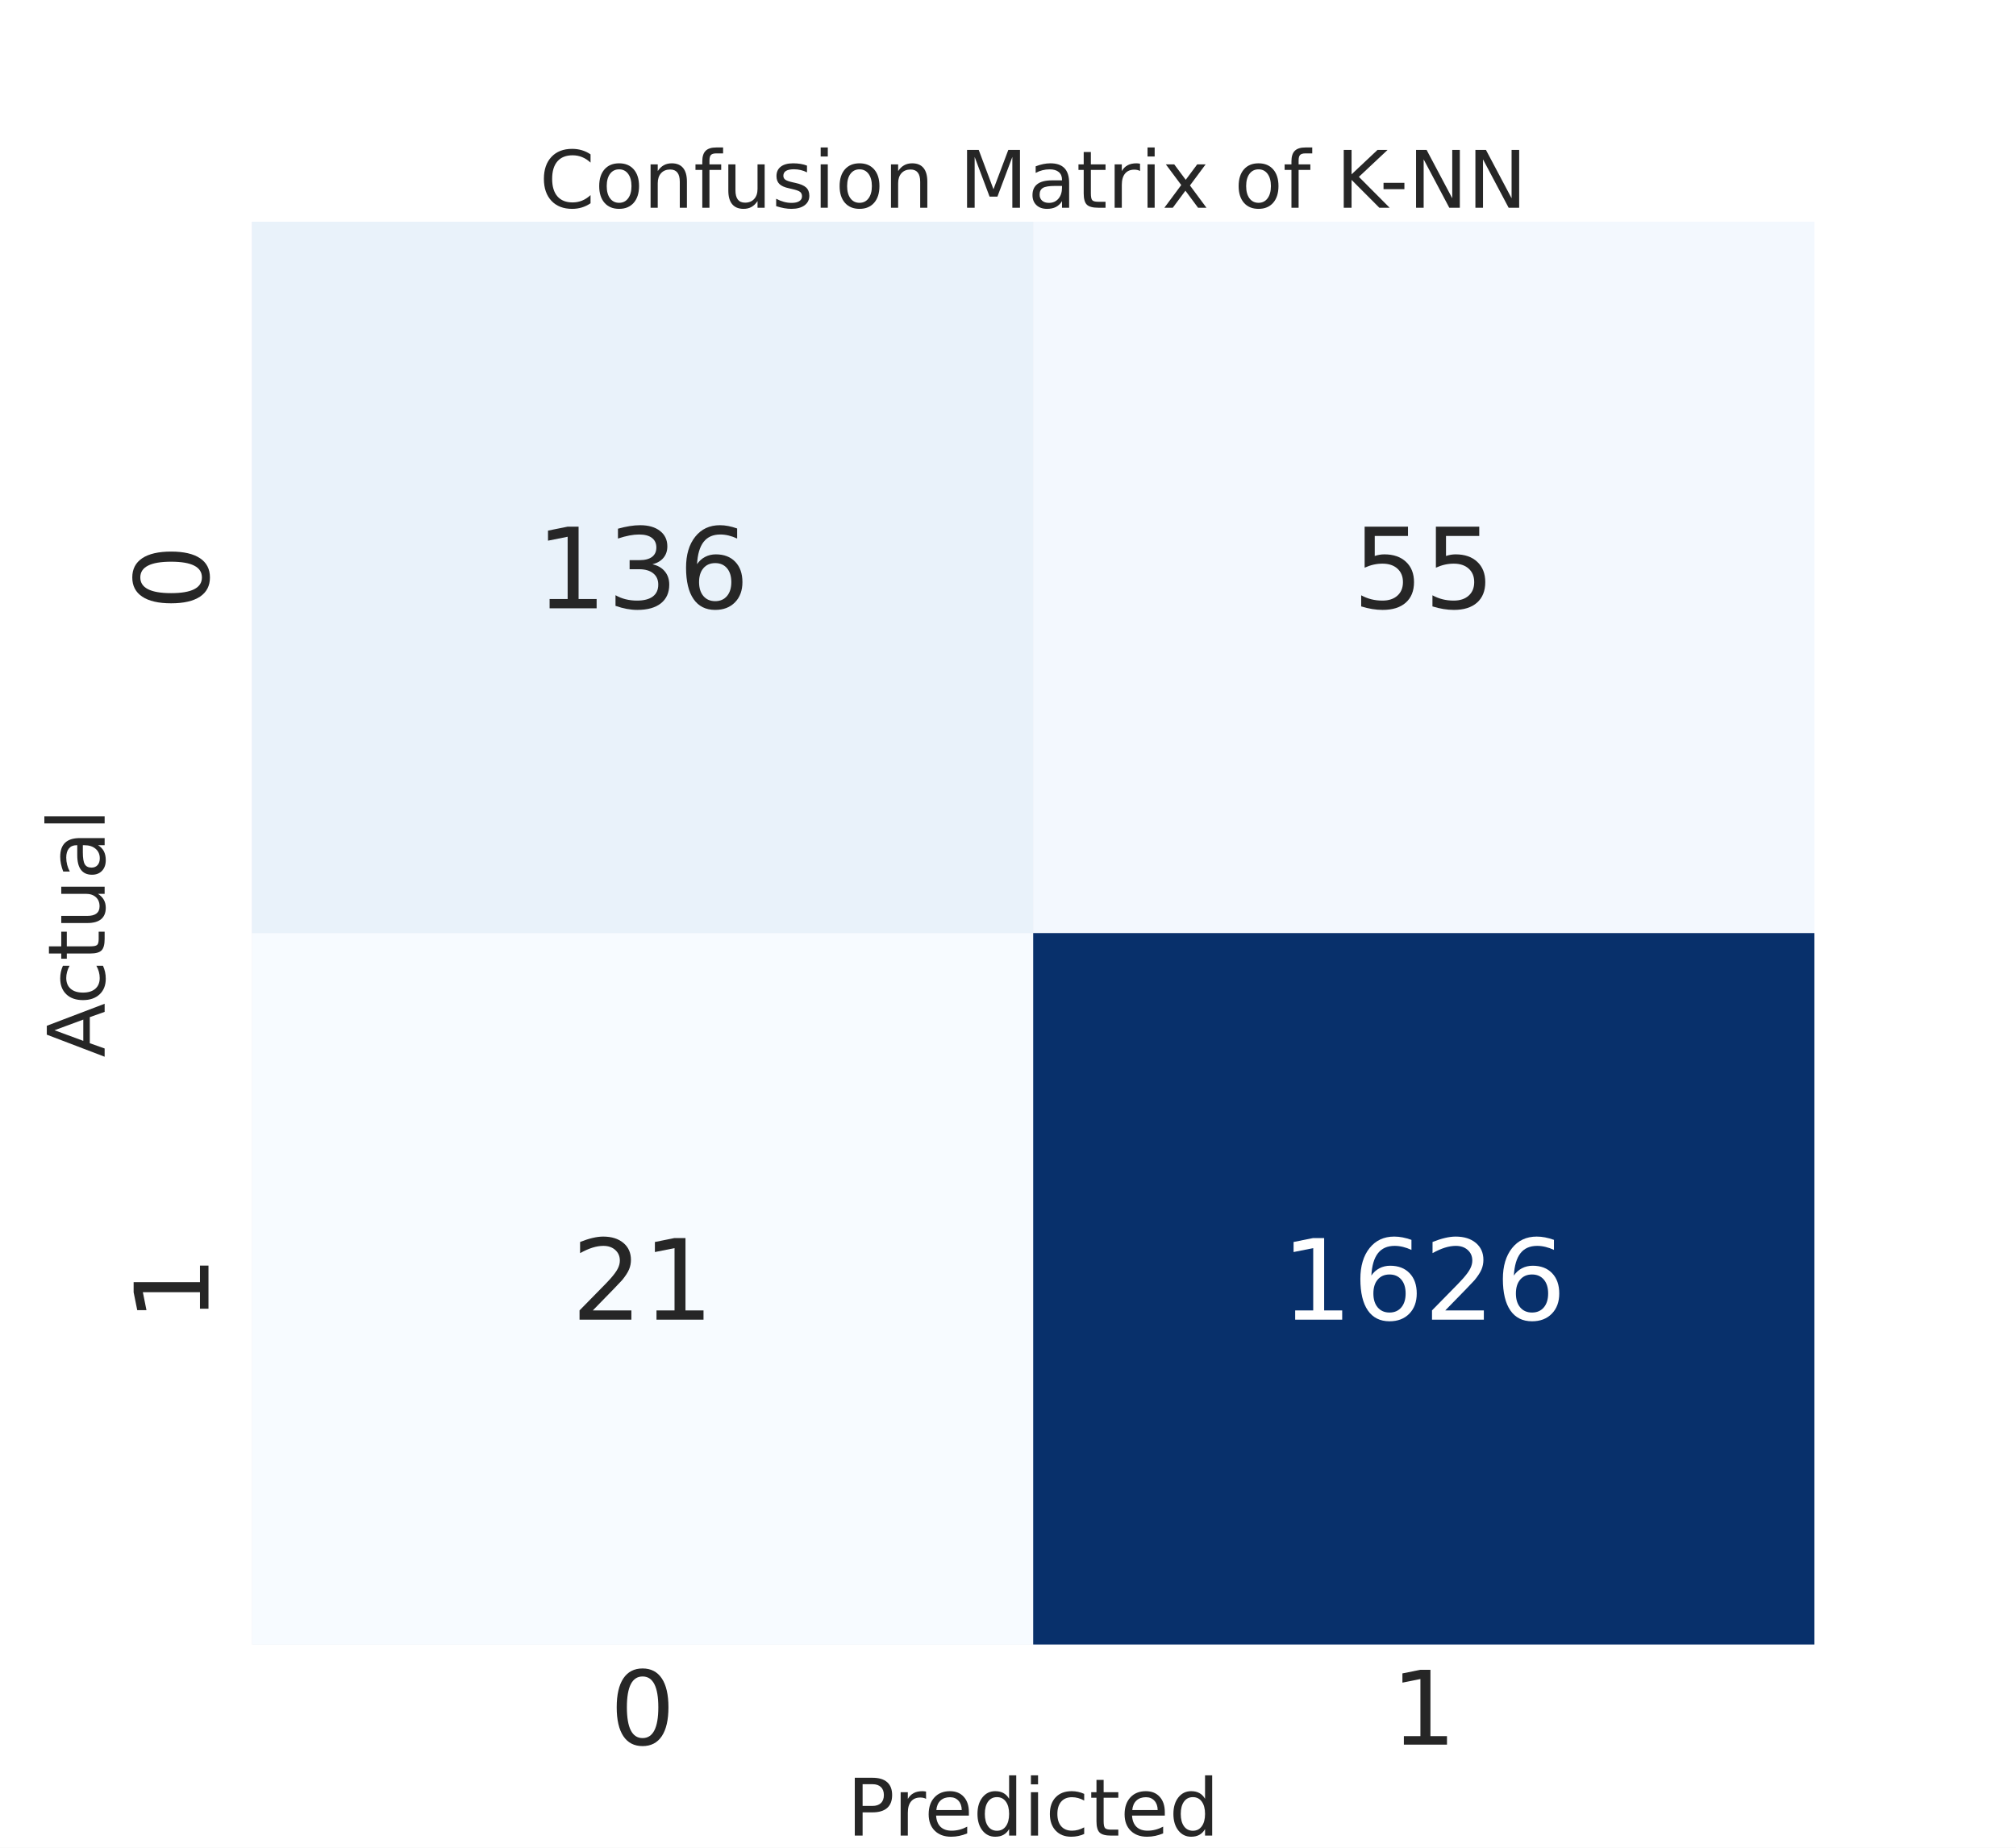
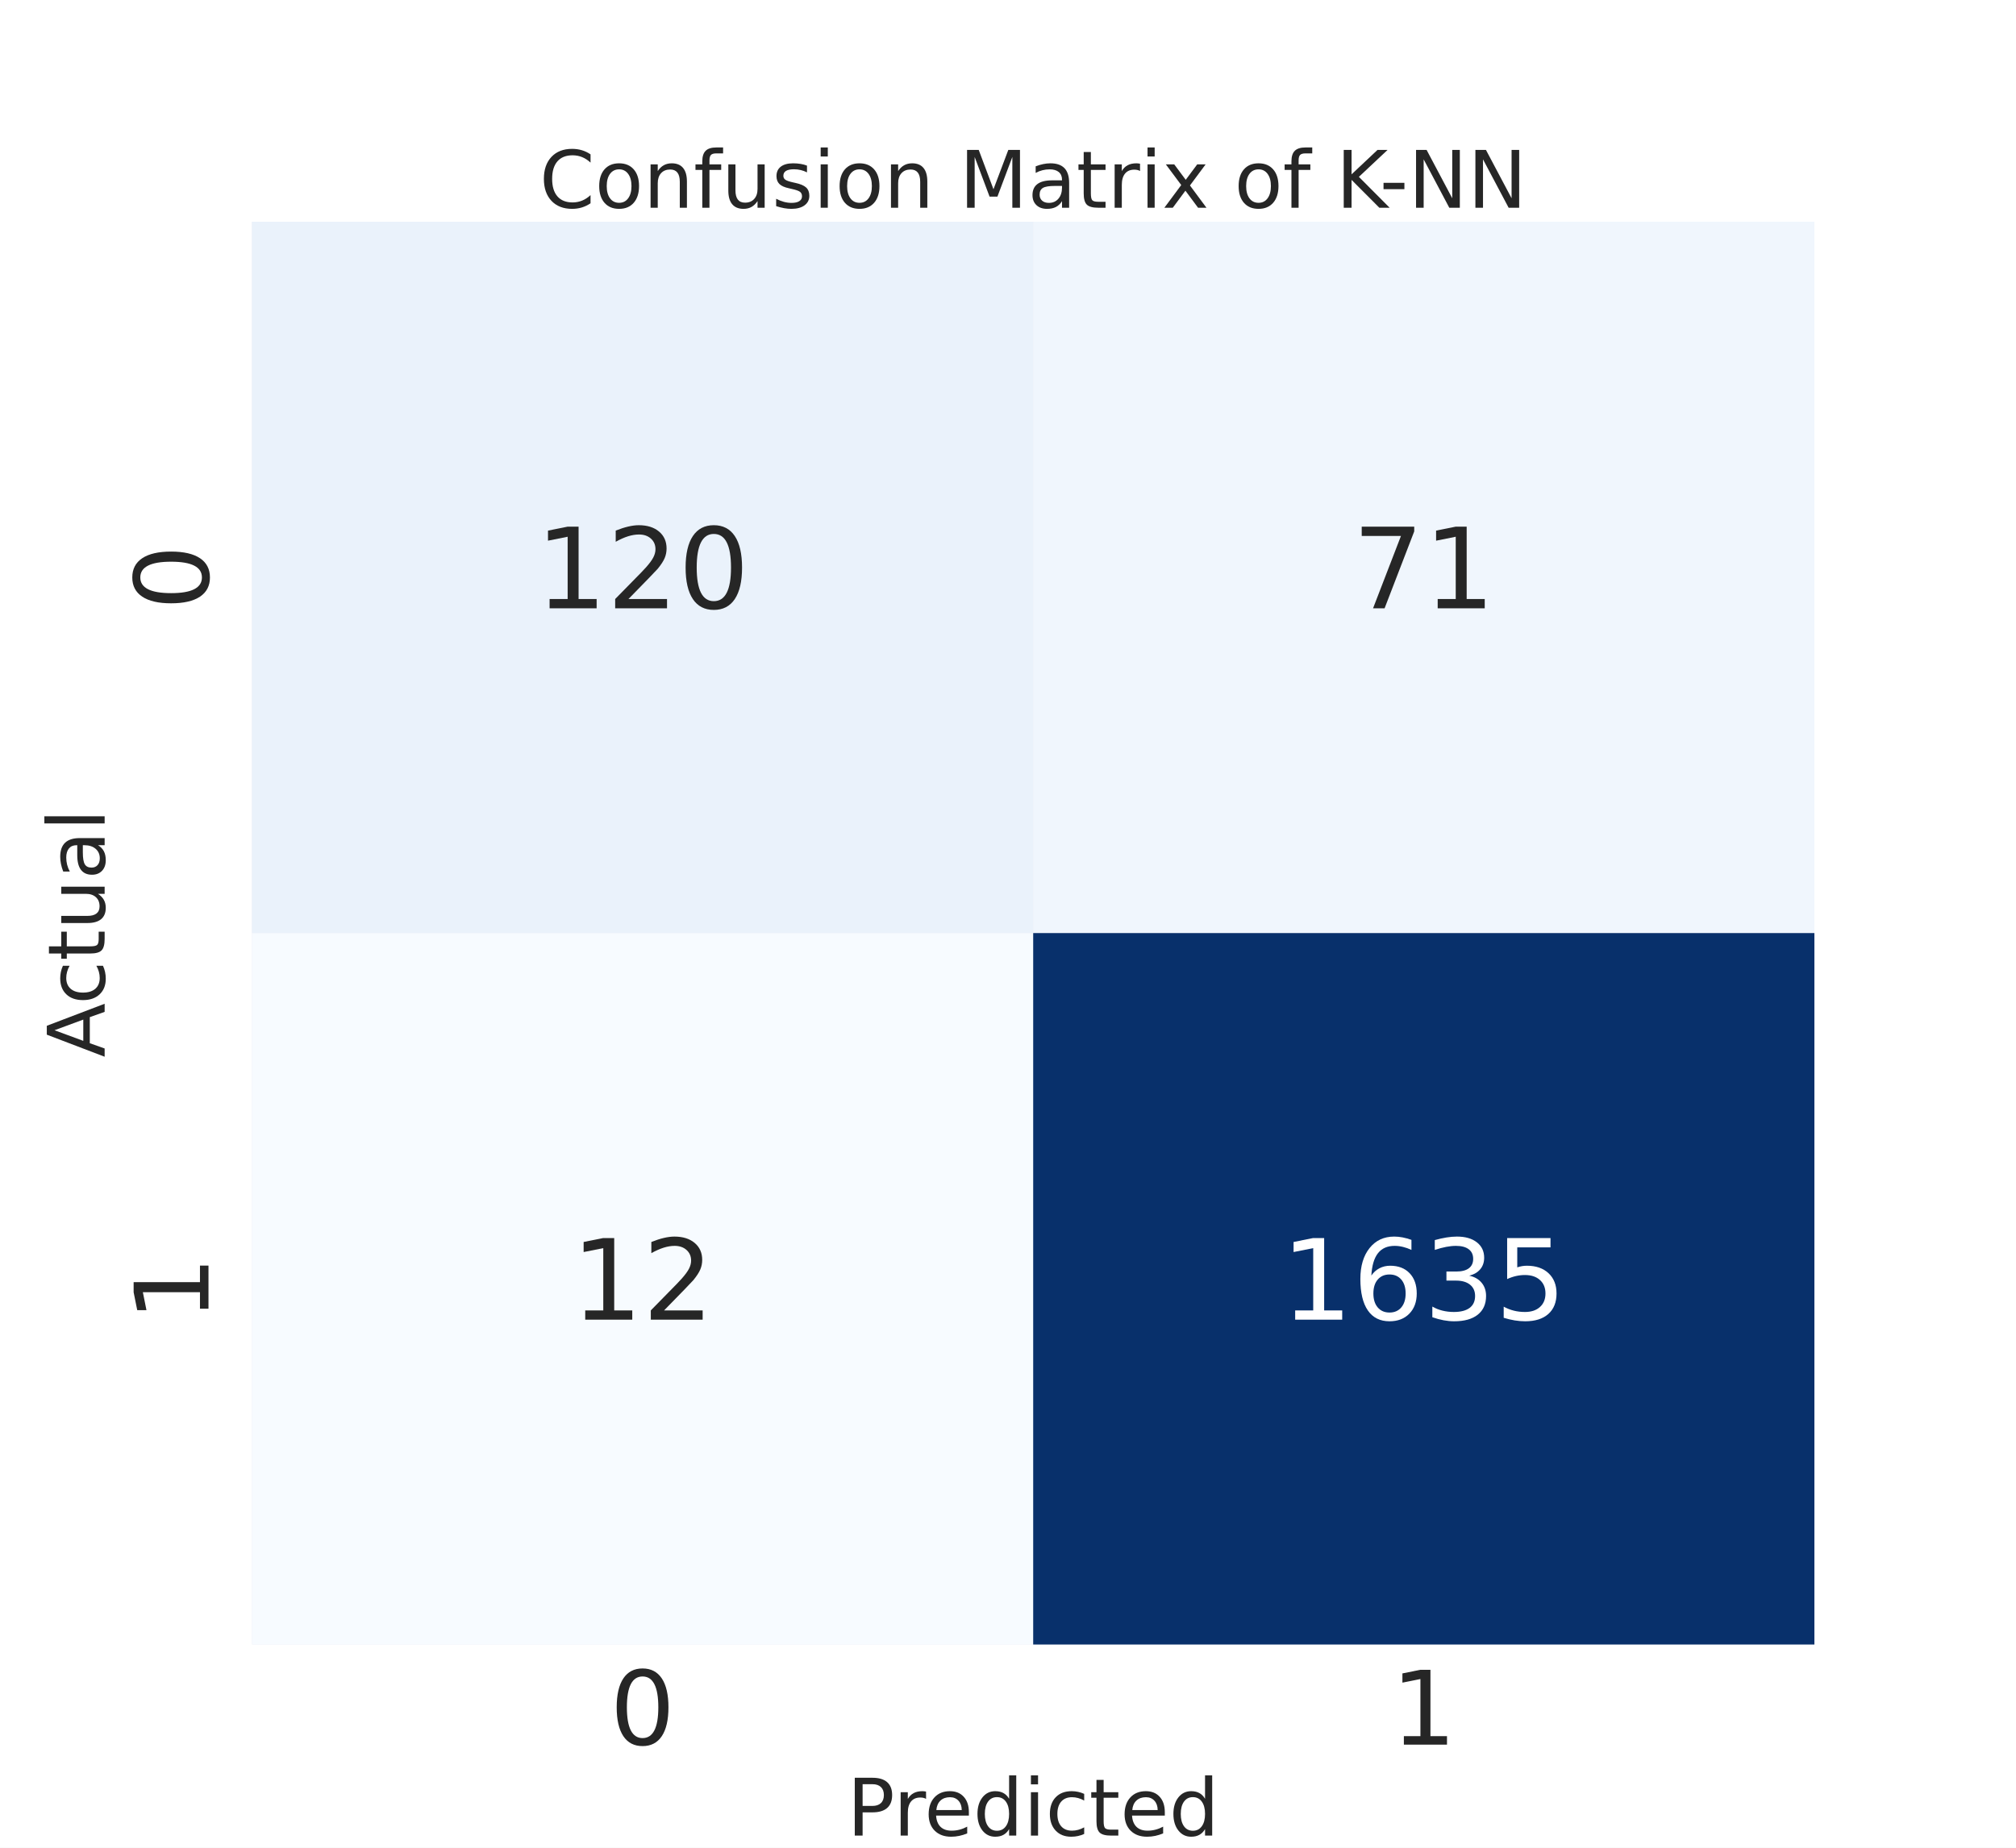
<svg xmlns="http://www.w3.org/2000/svg" xmlns:xlink="http://www.w3.org/1999/xlink" width="864pt" height="792pt" viewBox="0 0 864 792" version="1.1">
  <defs>
    <style type="text/css">*{stroke-linejoin: round; stroke-linecap: butt}</style>
  </defs>
  <g id="figure_1">
    <g id="patch_1">
      <path d="M 0 792  L 864 792  L 864 0  L 0 0  z " style="fill: #ffffff" />
    </g>
    <g id="axes_1">
      <g id="patch_2">
        <path d="M 108 704.88  L 777.6 704.88  L 777.6 95.04  L 108 95.04  z " style="fill: #eaeaf2" />
      </g>
      <g id="matplotlib.axis_1">
        <g id="xtick_1">
          <g id="text_1">
            <g style="fill: #262626" transform="translate(261.4025 747.8131) scale(0.44 -0.44)">
              <defs>
                <path id="DejaVuSans-30" d="M 2034 4250  Q 1547 4250 1301 3770  Q 1056 3291 1056 2328  Q 1056 1369 1301 889  Q 1547 409 2034 409  Q 2525 409 2770 889  Q 3016 1369 3016 2328  Q 3016 3291 2770 3770  Q 2525 4250 2034 4250  z M 2034 4750  Q 2819 4750 3233 4129  Q 3647 3509 3647 2328  Q 3647 1150 3233 529  Q 2819 -91 2034 -91  Q 1250 -91 836 529  Q 422 1150 422 2328  Q 422 3509 836 4129  Q 1250 4750 2034 4750  z " transform="scale(0.015625)" />
              </defs>
              <use xlink:href="#DejaVuSans-30" />
            </g>
          </g>
        </g>
        <g id="xtick_2">
          <g id="text_2">
            <g style="fill: #262626" transform="translate(596.2025 747.8131) scale(0.44 -0.44)">
              <defs>
                <path id="DejaVuSans-31" d="M 794 531  L 1825 531  L 1825 4091  L 703 3866  L 703 4441  L 1819 4666  L 2450 4666  L 2450 531  L 3481 531  L 3481 0  L 794 0  L 794 531  z " transform="scale(0.015625)" />
              </defs>
              <use xlink:href="#DejaVuSans-31" />
            </g>
          </g>
        </g>
        <g id="text_3">
          <g style="fill: #262626" transform="translate(363.0009 786.7984) scale(0.34 -0.34)">
            <defs>
              <path id="DejaVuSans-50" d="M 1259 4147  L 1259 2394  L 2053 2394  Q 2494 2394 2734 2622  Q 2975 2850 2975 3272  Q 2975 3691 2734 3919  Q 2494 4147 2053 4147  L 1259 4147  z M 628 4666  L 2053 4666  Q 2838 4666 3239 4311  Q 3641 3956 3641 3272  Q 3641 2581 3239 2228  Q 2838 1875 2053 1875  L 1259 1875  L 1259 0  L 628 0  L 628 4666  z " transform="scale(0.015625)" />
              <path id="DejaVuSans-72" d="M 2631 2963  Q 2534 3019 2420 3045  Q 2306 3072 2169 3072  Q 1681 3072 1420 2755  Q 1159 2438 1159 1844  L 1159 0  L 581 0  L 581 3500  L 1159 3500  L 1159 2956  Q 1341 3275 1631 3429  Q 1922 3584 2338 3584  Q 2397 3584 2469 3576  Q 2541 3569 2628 3553  L 2631 2963  z " transform="scale(0.015625)" />
              <path id="DejaVuSans-65" d="M 3597 1894  L 3597 1613  L 953 1613  Q 991 1019 1311 708  Q 1631 397 2203 397  Q 2534 397 2845 478  Q 3156 559 3463 722  L 3463 178  Q 3153 47 2828 -22  Q 2503 -91 2169 -91  Q 1331 -91 842 396  Q 353 884 353 1716  Q 353 2575 817 3079  Q 1281 3584 2069 3584  Q 2775 3584 3186 3129  Q 3597 2675 3597 1894  z M 3022 2063  Q 3016 2534 2758 2815  Q 2500 3097 2075 3097  Q 1594 3097 1305 2825  Q 1016 2553 972 2059  L 3022 2063  z " transform="scale(0.015625)" />
              <path id="DejaVuSans-64" d="M 2906 2969  L 2906 4863  L 3481 4863  L 3481 0  L 2906 0  L 2906 525  Q 2725 213 2448 61  Q 2172 -91 1784 -91  Q 1150 -91 751 415  Q 353 922 353 1747  Q 353 2572 751 3078  Q 1150 3584 1784 3584  Q 2172 3584 2448 3432  Q 2725 3281 2906 2969  z M 947 1747  Q 947 1113 1208 752  Q 1469 391 1925 391  Q 2381 391 2643 752  Q 2906 1113 2906 1747  Q 2906 2381 2643 2742  Q 2381 3103 1925 3103  Q 1469 3103 1208 2742  Q 947 2381 947 1747  z " transform="scale(0.015625)" />
              <path id="DejaVuSans-69" d="M 603 3500  L 1178 3500  L 1178 0  L 603 0  L 603 3500  z M 603 4863  L 1178 4863  L 1178 4134  L 603 4134  L 603 4863  z " transform="scale(0.015625)" />
              <path id="DejaVuSans-63" d="M 3122 3366  L 3122 2828  Q 2878 2963 2633 3030  Q 2388 3097 2138 3097  Q 1578 3097 1268 2742  Q 959 2388 959 1747  Q 959 1106 1268 751  Q 1578 397 2138 397  Q 2388 397 2633 464  Q 2878 531 3122 666  L 3122 134  Q 2881 22 2623 -34  Q 2366 -91 2075 -91  Q 1284 -91 818 406  Q 353 903 353 1747  Q 353 2603 823 3093  Q 1294 3584 2113 3584  Q 2378 3584 2631 3529  Q 2884 3475 3122 3366  z " transform="scale(0.015625)" />
              <path id="DejaVuSans-74" d="M 1172 4494  L 1172 3500  L 2356 3500  L 2356 3053  L 1172 3053  L 1172 1153  Q 1172 725 1289 603  Q 1406 481 1766 481  L 2356 481  L 2356 0  L 1766 0  Q 1100 0 847 248  Q 594 497 594 1153  L 594 3053  L 172 3053  L 172 3500  L 594 3500  L 594 4494  L 1172 4494  z " transform="scale(0.015625)" />
            </defs>
            <use xlink:href="#DejaVuSans-50" />
            <use xlink:href="#DejaVuSans-72" x="58.553" />
            <use xlink:href="#DejaVuSans-65" x="97.416" />
            <use xlink:href="#DejaVuSans-64" x="158.939" />
            <use xlink:href="#DejaVuSans-69" x="222.416" />
            <use xlink:href="#DejaVuSans-63" x="250.199" />
            <use xlink:href="#DejaVuSans-74" x="305.18" />
            <use xlink:href="#DejaVuSans-65" x="344.389" />
            <use xlink:href="#DejaVuSans-64" x="405.912" />
          </g>
        </g>
      </g>
      <g id="matplotlib.axis_2">
        <g id="ytick_1">
          <g id="text_4">
            <g style="fill: #262626" transform="translate(89.34937 261.4975) rotate(-90) scale(0.44 -0.44)">
              <use xlink:href="#DejaVuSans-30" />
            </g>
          </g>
        </g>
        <g id="ytick_2">
          <g id="text_5">
            <g style="fill: #262626" transform="translate(89.34937 566.4175) rotate(-90) scale(0.44 -0.44)">
              <use xlink:href="#DejaVuSans-31" />
            </g>
          </g>
        </g>
        <g id="text_6">
          <g style="fill: #262626" transform="translate(44.84531 453.2178) rotate(-90) scale(0.34 -0.34)">
            <defs>
              <path id="DejaVuSans-41" d="M 2188 4044  L 1331 1722  L 3047 1722  L 2188 4044  z M 1831 4666  L 2547 4666  L 4325 0  L 3669 0  L 3244 1197  L 1141 1197  L 716 0  L 50 0  L 1831 4666  z " transform="scale(0.015625)" />
              <path id="DejaVuSans-75" d="M 544 1381  L 544 3500  L 1119 3500  L 1119 1403  Q 1119 906 1312 657  Q 1506 409 1894 409  Q 2359 409 2629 706  Q 2900 1003 2900 1516  L 2900 3500  L 3475 3500  L 3475 0  L 2900 0  L 2900 538  Q 2691 219 2414 64  Q 2138 -91 1772 -91  Q 1169 -91 856 284  Q 544 659 544 1381  z M 1991 3584  L 1991 3584  z " transform="scale(0.015625)" />
              <path id="DejaVuSans-61" d="M 2194 1759  Q 1497 1759 1228 1600  Q 959 1441 959 1056  Q 959 750 1161 570  Q 1363 391 1709 391  Q 2188 391 2477 730  Q 2766 1069 2766 1631  L 2766 1759  L 2194 1759  z M 3341 1997  L 3341 0  L 2766 0  L 2766 531  Q 2569 213 2275 61  Q 1981 -91 1556 -91  Q 1019 -91 701 211  Q 384 513 384 1019  Q 384 1609 779 1909  Q 1175 2209 1959 2209  L 2766 2209  L 2766 2266  Q 2766 2663 2505 2880  Q 2244 3097 1772 3097  Q 1472 3097 1187 3025  Q 903 2953 641 2809  L 641 3341  Q 956 3463 1253 3523  Q 1550 3584 1831 3584  Q 2591 3584 2966 3190  Q 3341 2797 3341 1997  z " transform="scale(0.015625)" />
              <path id="DejaVuSans-6c" d="M 603 4863  L 1178 4863  L 1178 0  L 603 0  L 603 4863  z " transform="scale(0.015625)" />
            </defs>
            <use xlink:href="#DejaVuSans-41" />
            <use xlink:href="#DejaVuSans-63" x="66.658" />
            <use xlink:href="#DejaVuSans-74" x="121.639" />
            <use xlink:href="#DejaVuSans-75" x="160.848" />
            <use xlink:href="#DejaVuSans-61" x="224.227" />
            <use xlink:href="#DejaVuSans-6c" x="285.506" />
          </g>
        </g>
      </g>
      <g id="QuadMesh_1">
-         <path d="M 108 95.04  L 442.8 95.04  L 442.8 399.96  L 108 399.96  L 108 95.04  " clip-path="url(#p341692134f)" style="fill: #e9f2fa" />
-         <path d="M 442.8 95.04  L 777.6 95.04  L 777.6 399.96  L 442.8 399.96  L 442.8 95.04  " clip-path="url(#p341692134f)" style="fill: #f3f8fe" />
-         <path d="M 108 399.96  L 442.8 399.96  L 442.8 704.88  L 108 704.88  L 108 399.96  " clip-path="url(#p341692134f)" style="fill: #f7fbff" />
-         <path d="M 442.8 399.96  L 777.6 399.96  L 777.6 704.88  L 442.8 704.88  L 442.8 399.96  " clip-path="url(#p341692134f)" style="fill: #08306b" />
+         <path d="M 108 95.04  L 442.8 95.04  L 442.8 399.96  L 108 399.96  L 108 95.04  " clip-path="url(#p94ff0dacf5)" style="fill: #eaf2fb" />
+         <path d="M 442.8 95.04  L 777.6 95.04  L 777.6 399.96  L 442.8 399.96  L 442.8 95.04  " clip-path="url(#p94ff0dacf5)" style="fill: #f0f6fd" />
+         <path d="M 108 399.96  L 442.8 399.96  L 442.8 704.88  L 108 704.88  L 108 399.96  " clip-path="url(#p94ff0dacf5)" style="fill: #f7fbff" />
+         <path d="M 442.8 399.96  L 777.6 399.96  L 777.6 704.88  L 442.8 704.88  L 442.8 399.96  " clip-path="url(#p94ff0dacf5)" style="fill: #08306b" />
      </g>
      <g id="text_7">
        <g style="fill: #262626" transform="translate(229.59 260.745) scale(0.48 -0.48)">
          <defs>
-             <path id="DejaVuSans-33" d="M 2597 2516  Q 3050 2419 3304 2112  Q 3559 1806 3559 1356  Q 3559 666 3084 287  Q 2609 -91 1734 -91  Q 1441 -91 1130 -33  Q 819 25 488 141  L 488 750  Q 750 597 1062 519  Q 1375 441 1716 441  Q 2309 441 2620 675  Q 2931 909 2931 1356  Q 2931 1769 2642 2001  Q 2353 2234 1838 2234  L 1294 2234  L 1294 2753  L 1863 2753  Q 2328 2753 2575 2939  Q 2822 3125 2822 3475  Q 2822 3834 2567 4026  Q 2313 4219 1838 4219  Q 1578 4219 1281 4162  Q 984 4106 628 3988  L 628 4550  Q 988 4650 1302 4700  Q 1616 4750 1894 4750  Q 2613 4750 3031 4423  Q 3450 4097 3450 3541  Q 3450 3153 3228 2886  Q 3006 2619 2597 2516  z " transform="scale(0.015625)" />
-             <path id="DejaVuSans-36" d="M 2113 2584  Q 1688 2584 1439 2293  Q 1191 2003 1191 1497  Q 1191 994 1439 701  Q 1688 409 2113 409  Q 2538 409 2786 701  Q 3034 994 3034 1497  Q 3034 2003 2786 2293  Q 2538 2584 2113 2584  z M 3366 4563  L 3366 3988  Q 3128 4100 2886 4159  Q 2644 4219 2406 4219  Q 1781 4219 1451 3797  Q 1122 3375 1075 2522  Q 1259 2794 1537 2939  Q 1816 3084 2150 3084  Q 2853 3084 3261 2657  Q 3669 2231 3669 1497  Q 3669 778 3244 343  Q 2819 -91 2113 -91  Q 1303 -91 875 529  Q 447 1150 447 2328  Q 447 3434 972 4092  Q 1497 4750 2381 4750  Q 2619 4750 2861 4703  Q 3103 4656 3366 4563  z " transform="scale(0.015625)" />
+             <path id="DejaVuSans-32" d="M 1228 531  L 3431 531  L 3431 0  L 469 0  L 469 531  Q 828 903 1448 1529  Q 2069 2156 2228 2338  Q 2531 2678 2651 2914  Q 2772 3150 2772 3378  Q 2772 3750 2511 3984  Q 2250 4219 1831 4219  Q 1534 4219 1204 4116  Q 875 4013 500 3803  L 500 4441  Q 881 4594 1212 4672  Q 1544 4750 1819 4750  Q 2544 4750 2975 4387  Q 3406 4025 3406 3419  Q 3406 3131 3298 2873  Q 3191 2616 2906 2266  Q 2828 2175 2409 1742  Q 1991 1309 1228 531  z " transform="scale(0.015625)" />
          </defs>
          <use xlink:href="#DejaVuSans-31" />
-           <use xlink:href="#DejaVuSans-33" x="63.623" />
-           <use xlink:href="#DejaVuSans-36" x="127.246" />
+           <use xlink:href="#DejaVuSans-32" x="63.623" />
+           <use xlink:href="#DejaVuSans-30" x="127.246" />
        </g>
      </g>
      <g id="text_8">
        <g style="fill: #262626" transform="translate(579.66 260.745) scale(0.48 -0.48)">
          <defs>
-             <path id="DejaVuSans-35" d="M 691 4666  L 3169 4666  L 3169 4134  L 1269 4134  L 1269 2991  Q 1406 3038 1543 3061  Q 1681 3084 1819 3084  Q 2600 3084 3056 2656  Q 3513 2228 3513 1497  Q 3513 744 3044 326  Q 2575 -91 1722 -91  Q 1428 -91 1123 -41  Q 819 9 494 109  L 494 744  Q 775 591 1075 516  Q 1375 441 1709 441  Q 2250 441 2565 725  Q 2881 1009 2881 1497  Q 2881 1984 2565 2268  Q 2250 2553 1709 2553  Q 1456 2553 1204 2497  Q 953 2441 691 2322  L 691 4666  z " transform="scale(0.015625)" />
+             <path id="DejaVuSans-37" d="M 525 4666  L 3525 4666  L 3525 4397  L 1831 0  L 1172 0  L 2766 4134  L 525 4134  L 525 4666  z " transform="scale(0.015625)" />
          </defs>
-           <use xlink:href="#DejaVuSans-35" />
-           <use xlink:href="#DejaVuSans-35" x="63.623" />
+           <use xlink:href="#DejaVuSans-37" />
+           <use xlink:href="#DejaVuSans-31" x="63.623" />
        </g>
      </g>
      <g id="text_9">
        <g style="fill: #262626" transform="translate(244.86 565.665) scale(0.48 -0.48)">
-           <defs>
-             <path id="DejaVuSans-32" d="M 1228 531  L 3431 531  L 3431 0  L 469 0  L 469 531  Q 828 903 1448 1529  Q 2069 2156 2228 2338  Q 2531 2678 2651 2914  Q 2772 3150 2772 3378  Q 2772 3750 2511 3984  Q 2250 4219 1831 4219  Q 1534 4219 1204 4116  Q 875 4013 500 3803  L 500 4441  Q 881 4594 1212 4672  Q 1544 4750 1819 4750  Q 2544 4750 2975 4387  Q 3406 4025 3406 3419  Q 3406 3131 3298 2873  Q 3191 2616 2906 2266  Q 2828 2175 2409 1742  Q 1991 1309 1228 531  z " transform="scale(0.015625)" />
-           </defs>
-           <use xlink:href="#DejaVuSans-32" />
-           <use xlink:href="#DejaVuSans-31" x="63.623" />
+           <use xlink:href="#DejaVuSans-31" />
+           <use xlink:href="#DejaVuSans-32" x="63.623" />
        </g>
      </g>
      <g id="text_10">
        <g style="fill: #ffffff" transform="translate(549.12 565.665) scale(0.48 -0.48)">
+           <defs>
+             <path id="DejaVuSans-36" d="M 2113 2584  Q 1688 2584 1439 2293  Q 1191 2003 1191 1497  Q 1191 994 1439 701  Q 1688 409 2113 409  Q 2538 409 2786 701  Q 3034 994 3034 1497  Q 3034 2003 2786 2293  Q 2538 2584 2113 2584  z M 3366 4563  L 3366 3988  Q 3128 4100 2886 4159  Q 2644 4219 2406 4219  Q 1781 4219 1451 3797  Q 1122 3375 1075 2522  Q 1259 2794 1537 2939  Q 1816 3084 2150 3084  Q 2853 3084 3261 2657  Q 3669 2231 3669 1497  Q 3669 778 3244 343  Q 2819 -91 2113 -91  Q 1303 -91 875 529  Q 447 1150 447 2328  Q 447 3434 972 4092  Q 1497 4750 2381 4750  Q 2619 4750 2861 4703  Q 3103 4656 3366 4563  z " transform="scale(0.015625)" />
+             <path id="DejaVuSans-33" d="M 2597 2516  Q 3050 2419 3304 2112  Q 3559 1806 3559 1356  Q 3559 666 3084 287  Q 2609 -91 1734 -91  Q 1441 -91 1130 -33  Q 819 25 488 141  L 488 750  Q 750 597 1062 519  Q 1375 441 1716 441  Q 2309 441 2620 675  Q 2931 909 2931 1356  Q 2931 1769 2642 2001  Q 2353 2234 1838 2234  L 1294 2234  L 1294 2753  L 1863 2753  Q 2328 2753 2575 2939  Q 2822 3125 2822 3475  Q 2822 3834 2567 4026  Q 2313 4219 1838 4219  Q 1578 4219 1281 4162  Q 984 4106 628 3988  L 628 4550  Q 988 4650 1302 4700  Q 1616 4750 1894 4750  Q 2613 4750 3031 4423  Q 3450 4097 3450 3541  Q 3450 3153 3228 2886  Q 3006 2619 2597 2516  z " transform="scale(0.015625)" />
+             <path id="DejaVuSans-35" d="M 691 4666  L 3169 4666  L 3169 4134  L 1269 4134  L 1269 2991  Q 1406 3038 1543 3061  Q 1681 3084 1819 3084  Q 2600 3084 3056 2656  Q 3513 2228 3513 1497  Q 3513 744 3044 326  Q 2575 -91 1722 -91  Q 1428 -91 1123 -41  Q 819 9 494 109  L 494 744  Q 775 591 1075 516  Q 1375 441 1709 441  Q 2250 441 2565 725  Q 2881 1009 2881 1497  Q 2881 1984 2565 2268  Q 2250 2553 1709 2553  Q 1456 2553 1204 2497  Q 953 2441 691 2322  L 691 4666  z " transform="scale(0.015625)" />
+           </defs>
          <use xlink:href="#DejaVuSans-31" />
          <use xlink:href="#DejaVuSans-36" x="63.623" />
-           <use xlink:href="#DejaVuSans-32" x="127.246" />
-           <use xlink:href="#DejaVuSans-36" x="190.869" />
+           <use xlink:href="#DejaVuSans-33" x="127.246" />
+           <use xlink:href="#DejaVuSans-35" x="190.869" />
        </g>
      </g>
      <g id="text_11">
        <g style="fill: #262626" transform="translate(231.1898 89.04) scale(0.34 -0.34)">
          <defs>
            <path id="DejaVuSans-43" d="M 4122 4306  L 4122 3641  Q 3803 3938 3442 4084  Q 3081 4231 2675 4231  Q 1875 4231 1450 3742  Q 1025 3253 1025 2328  Q 1025 1406 1450 917  Q 1875 428 2675 428  Q 3081 428 3442 575  Q 3803 722 4122 1019  L 4122 359  Q 3791 134 3420 21  Q 3050 -91 2638 -91  Q 1578 -91 968 557  Q 359 1206 359 2328  Q 359 3453 968 4101  Q 1578 4750 2638 4750  Q 3056 4750 3426 4639  Q 3797 4528 4122 4306  z " transform="scale(0.015625)" />
            <path id="DejaVuSans-6f" d="M 1959 3097  Q 1497 3097 1228 2736  Q 959 2375 959 1747  Q 959 1119 1226 758  Q 1494 397 1959 397  Q 2419 397 2687 759  Q 2956 1122 2956 1747  Q 2956 2369 2687 2733  Q 2419 3097 1959 3097  z M 1959 3584  Q 2709 3584 3137 3096  Q 3566 2609 3566 1747  Q 3566 888 3137 398  Q 2709 -91 1959 -91  Q 1206 -91 779 398  Q 353 888 353 1747  Q 353 2609 779 3096  Q 1206 3584 1959 3584  z " transform="scale(0.015625)" />
            <path id="DejaVuSans-6e" d="M 3513 2113  L 3513 0  L 2938 0  L 2938 2094  Q 2938 2591 2744 2837  Q 2550 3084 2163 3084  Q 1697 3084 1428 2787  Q 1159 2491 1159 1978  L 1159 0  L 581 0  L 581 3500  L 1159 3500  L 1159 2956  Q 1366 3272 1645 3428  Q 1925 3584 2291 3584  Q 2894 3584 3203 3211  Q 3513 2838 3513 2113  z " transform="scale(0.015625)" />
            <path id="DejaVuSans-66" d="M 2375 4863  L 2375 4384  L 1825 4384  Q 1516 4384 1395 4259  Q 1275 4134 1275 3809  L 1275 3500  L 2222 3500  L 2222 3053  L 1275 3053  L 1275 0  L 697 0  L 697 3053  L 147 3053  L 147 3500  L 697 3500  L 697 3744  Q 697 4328 969 4595  Q 1241 4863 1831 4863  L 2375 4863  z " transform="scale(0.015625)" />
            <path id="DejaVuSans-73" d="M 2834 3397  L 2834 2853  Q 2591 2978 2328 3040  Q 2066 3103 1784 3103  Q 1356 3103 1142 2972  Q 928 2841 928 2578  Q 928 2378 1081 2264  Q 1234 2150 1697 2047  L 1894 2003  Q 2506 1872 2764 1633  Q 3022 1394 3022 966  Q 3022 478 2636 193  Q 2250 -91 1575 -91  Q 1294 -91 989 -36  Q 684 19 347 128  L 347 722  Q 666 556 975 473  Q 1284 391 1588 391  Q 1994 391 2212 530  Q 2431 669 2431 922  Q 2431 1156 2273 1281  Q 2116 1406 1581 1522  L 1381 1569  Q 847 1681 609 1914  Q 372 2147 372 2553  Q 372 3047 722 3315  Q 1072 3584 1716 3584  Q 2034 3584 2315 3537  Q 2597 3491 2834 3397  z " transform="scale(0.015625)" />
            <path id="DejaVuSans-20" transform="scale(0.015625)" />
            <path id="DejaVuSans-4d" d="M 628 4666  L 1569 4666  L 2759 1491  L 3956 4666  L 4897 4666  L 4897 0  L 4281 0  L 4281 4097  L 3078 897  L 2444 897  L 1241 4097  L 1241 0  L 628 0  L 628 4666  z " transform="scale(0.015625)" />
            <path id="DejaVuSans-78" d="M 3513 3500  L 2247 1797  L 3578 0  L 2900 0  L 1881 1375  L 863 0  L 184 0  L 1544 1831  L 300 3500  L 978 3500  L 1906 2253  L 2834 3500  L 3513 3500  z " transform="scale(0.015625)" />
            <path id="DejaVuSans-4b" d="M 628 4666  L 1259 4666  L 1259 2694  L 3353 4666  L 4166 4666  L 1850 2491  L 4331 0  L 3500 0  L 1259 2247  L 1259 0  L 628 0  L 628 4666  z " transform="scale(0.015625)" />
            <path id="DejaVuSans-2d" d="M 313 2009  L 1997 2009  L 1997 1497  L 313 1497  L 313 2009  z " transform="scale(0.015625)" />
            <path id="DejaVuSans-4e" d="M 628 4666  L 1478 4666  L 3547 763  L 3547 4666  L 4159 4666  L 4159 0  L 3309 0  L 1241 3903  L 1241 0  L 628 0  L 628 4666  z " transform="scale(0.015625)" />
          </defs>
          <use xlink:href="#DejaVuSans-43" />
          <use xlink:href="#DejaVuSans-6f" x="69.824" />
          <use xlink:href="#DejaVuSans-6e" x="131.006" />
          <use xlink:href="#DejaVuSans-66" x="194.385" />
          <use xlink:href="#DejaVuSans-75" x="229.59" />
          <use xlink:href="#DejaVuSans-73" x="292.969" />
          <use xlink:href="#DejaVuSans-69" x="345.068" />
          <use xlink:href="#DejaVuSans-6f" x="372.852" />
          <use xlink:href="#DejaVuSans-6e" x="434.033" />
          <use xlink:href="#DejaVuSans-20" x="497.412" />
          <use xlink:href="#DejaVuSans-4d" x="529.199" />
          <use xlink:href="#DejaVuSans-61" x="615.479" />
          <use xlink:href="#DejaVuSans-74" x="676.758" />
          <use xlink:href="#DejaVuSans-72" x="715.967" />
          <use xlink:href="#DejaVuSans-69" x="757.08" />
          <use xlink:href="#DejaVuSans-78" x="784.863" />
          <use xlink:href="#DejaVuSans-20" x="844.043" />
          <use xlink:href="#DejaVuSans-6f" x="875.83" />
          <use xlink:href="#DejaVuSans-66" x="937.012" />
          <use xlink:href="#DejaVuSans-20" x="972.217" />
          <use xlink:href="#DejaVuSans-4b" x="1004.004" />
          <use xlink:href="#DejaVuSans-2d" x="1059.08" />
          <use xlink:href="#DejaVuSans-4e" x="1095.164" />
          <use xlink:href="#DejaVuSans-4e" x="1169.969" />
        </g>
      </g>
    </g>
  </g>
  <defs>
-     <clipPath id="p341692134f">
+     <clipPath id="p94ff0dacf5">
      <rect x="108" y="95.04" width="669.6" height="609.84" />
    </clipPath>
  </defs>
</svg>
